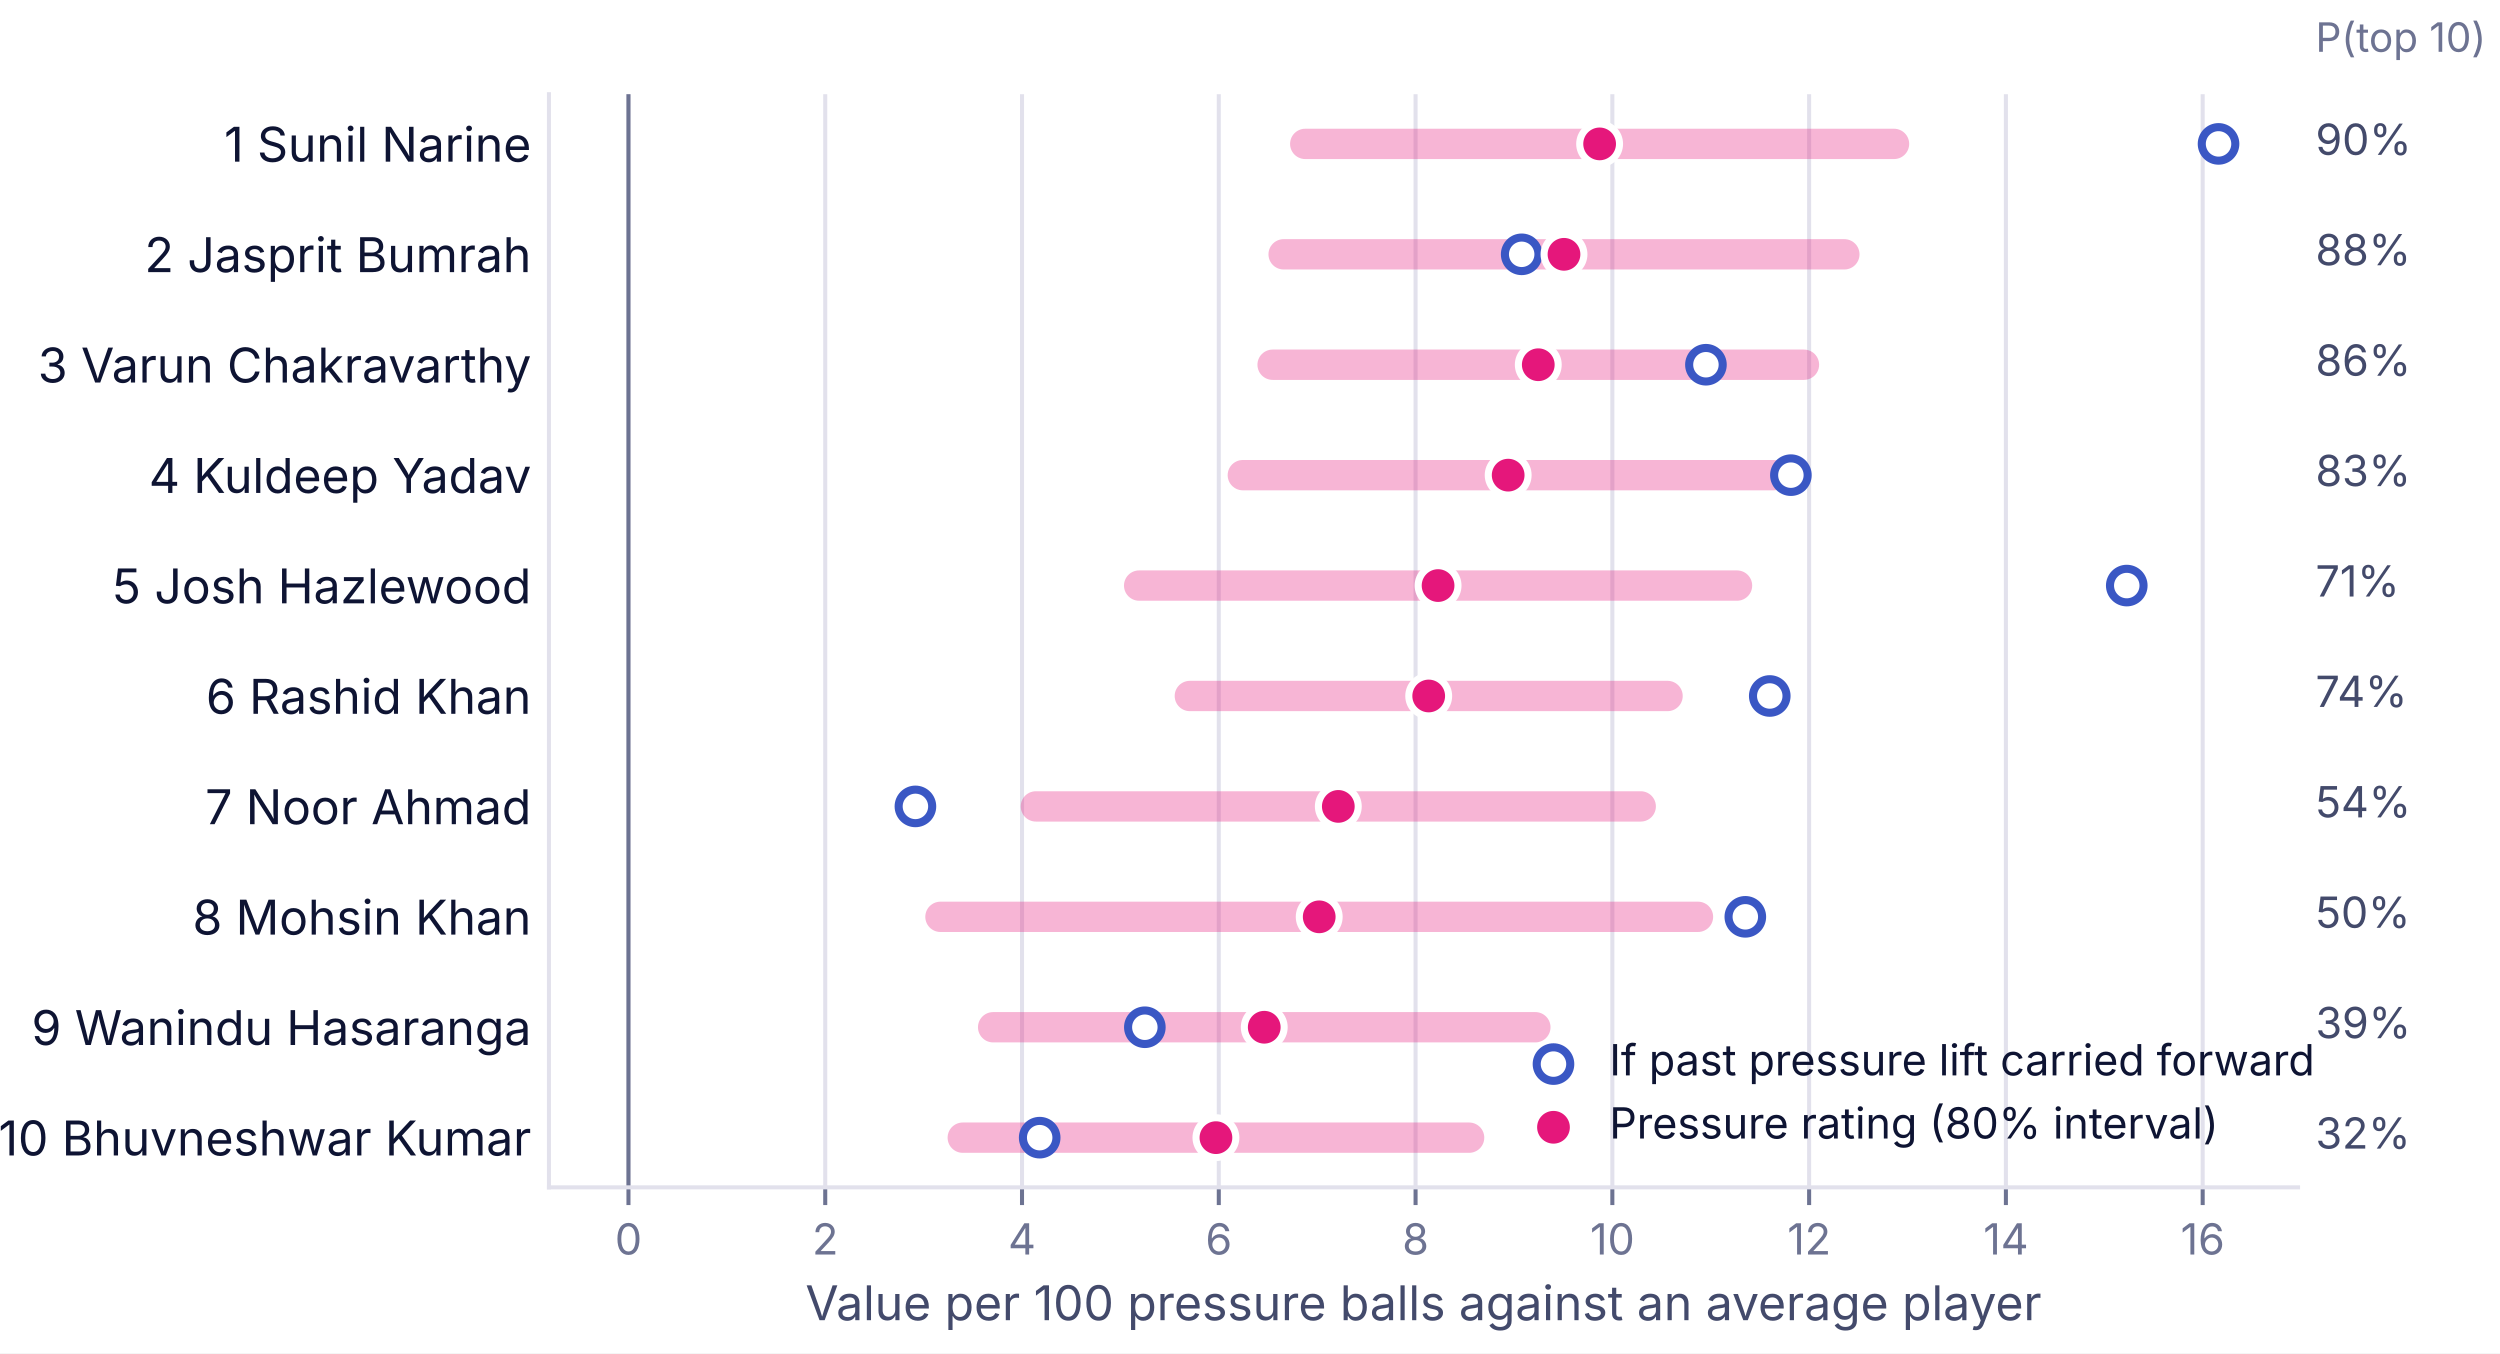
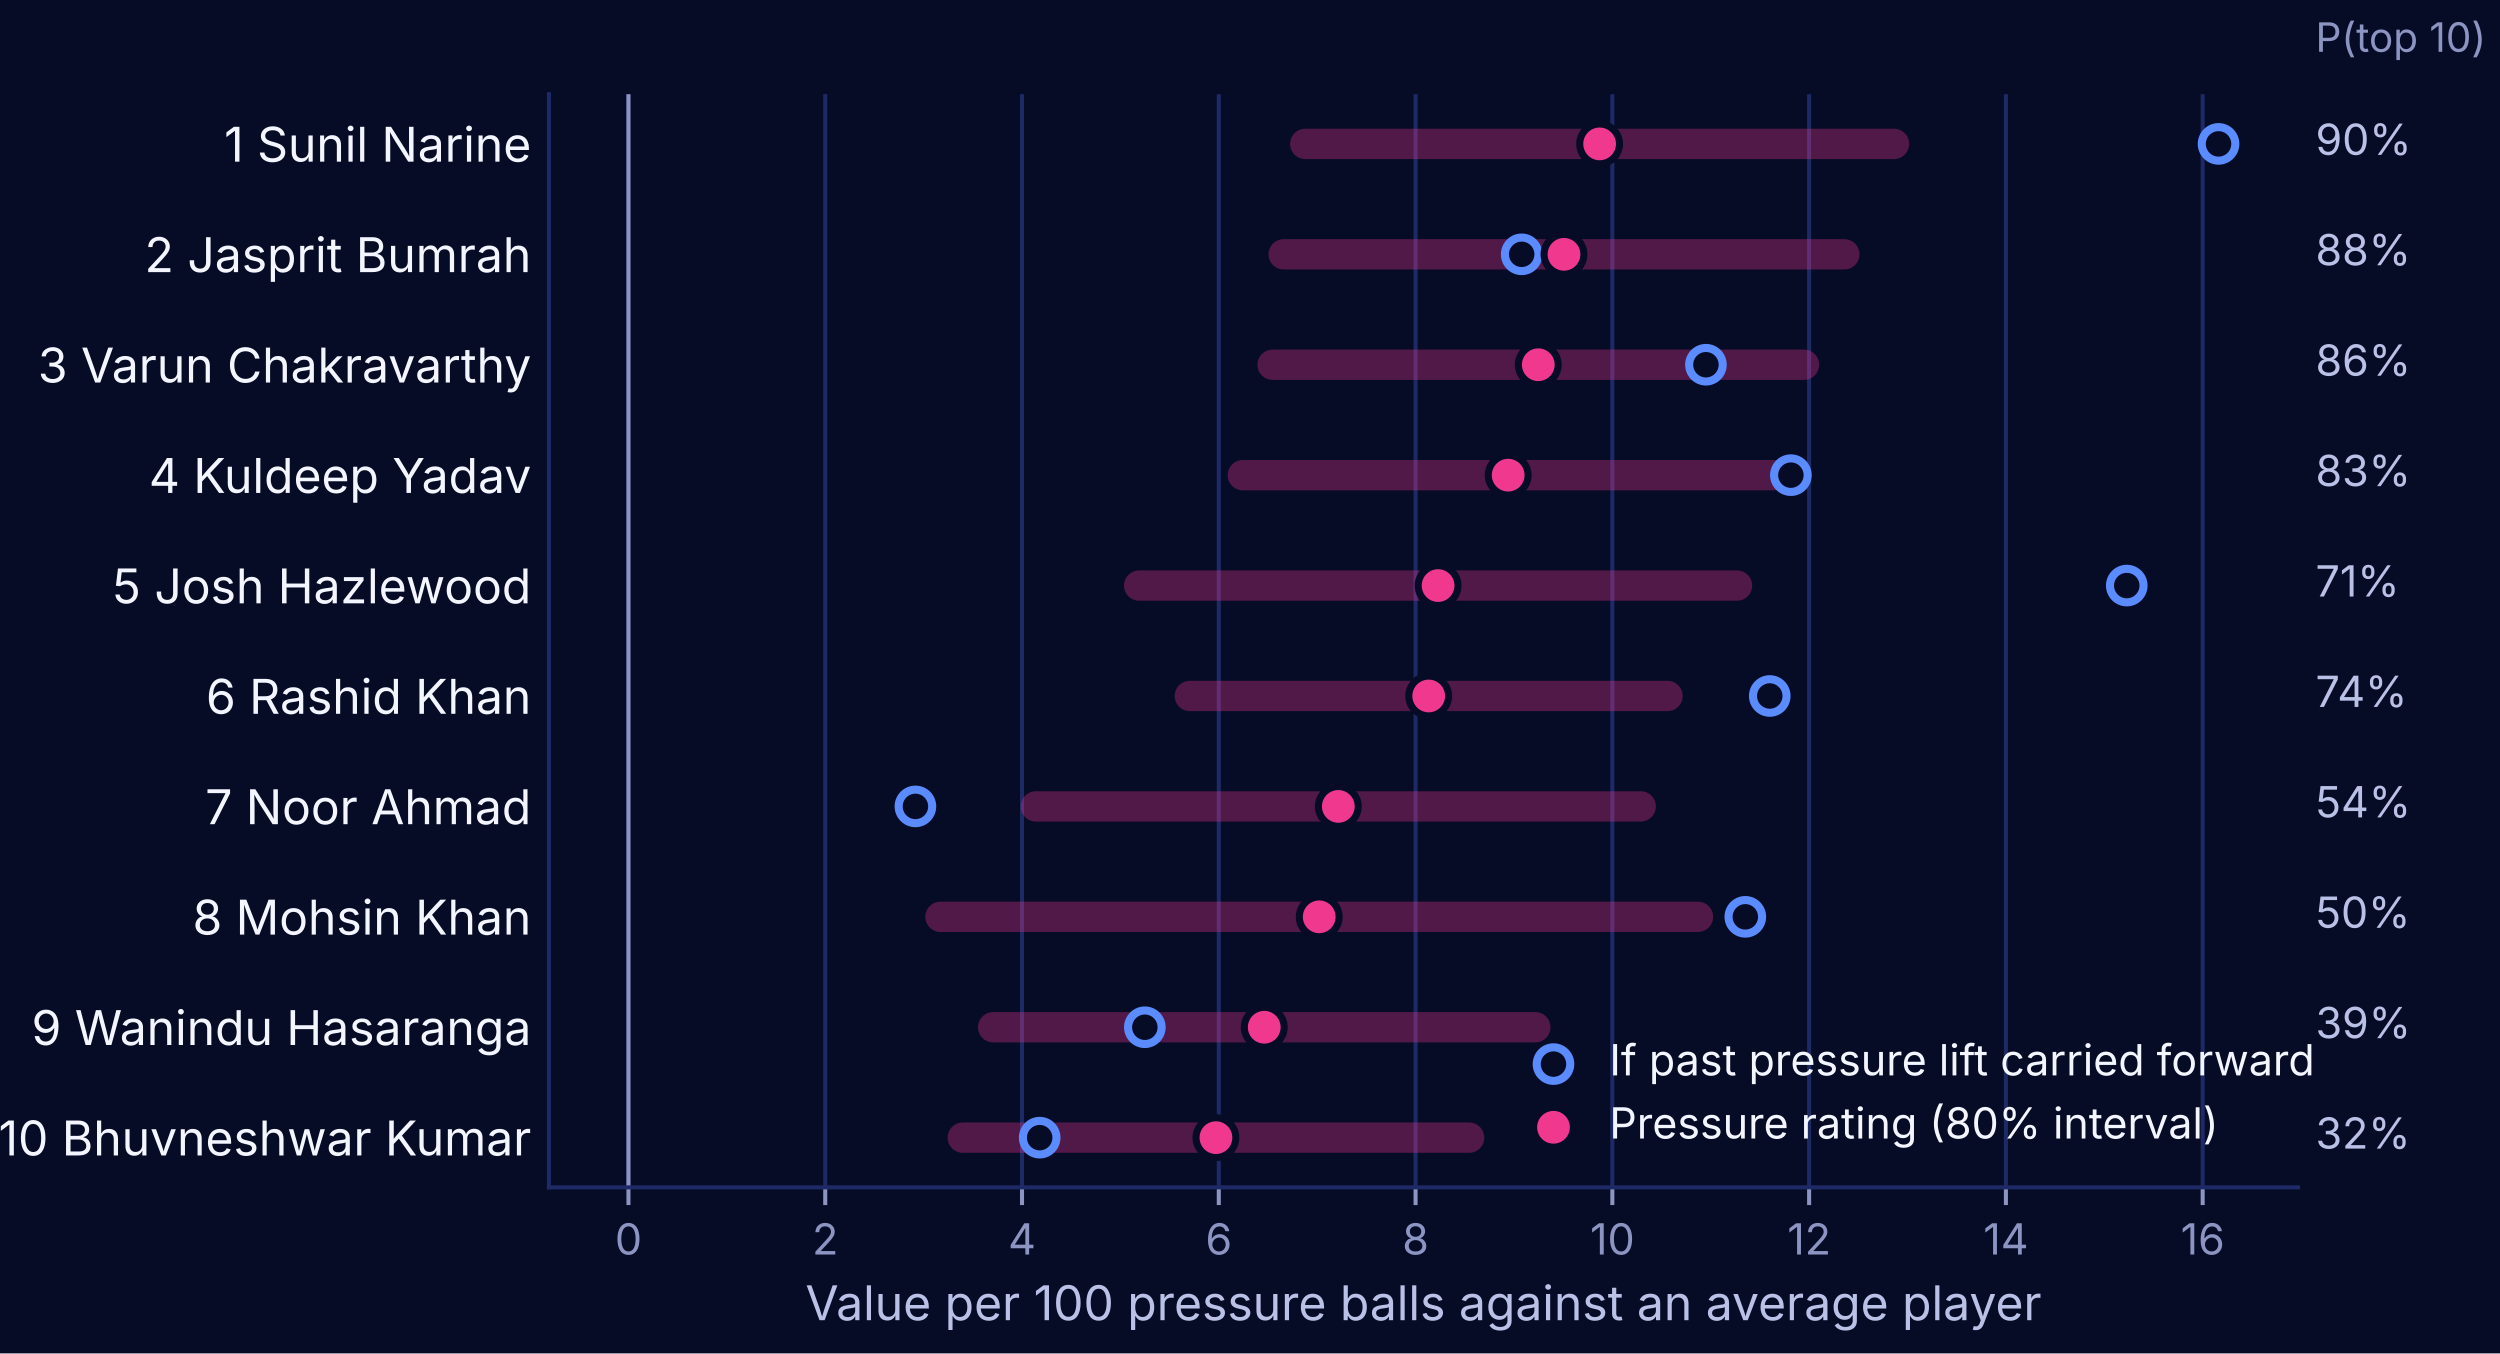
<svg xmlns="http://www.w3.org/2000/svg" xmlns:xlink="http://www.w3.org/1999/xlink" width="494.485pt" height="267.687pt" viewBox="0 0 494.485 267.687" version="1.1">
  <defs>
    <style type="text/css">*{stroke-linejoin: round; stroke-linecap: butt}</style>
  </defs>
  <g id="figure_1">
    <g id="patch_1">
-       <path d="M -0 267.687  L 494.485 267.687  L 494.485 0  L -0 0  z " style="fill: #ffffff" />
+       <path d="M -0 267.687  L 494.485 267.687  L 494.485 0  L -0 0  z " style="fill: #060b26" />
    </g>
    <g id="axes_1">
      <g id="patch_2">
-         <path d="M 108.579 234.851  L 454.539 234.851  L 454.539 18.634  L 108.579 18.634  z " style="fill: #ffffff" />
+         <path d="M 108.579 234.851  L 454.539 234.851  L 454.539 18.634  L 108.579 18.634  z " style="fill: #060b26" />
      </g>
      <g id="matplotlib.axis_1">
        <g id="xtick_1">
          <g id="line2d_1">
-             <path d="M 124.305 234.851  L 124.305 18.634  " clip-path="url(#pd8aaeb9cb4)" style="fill: none; stroke: #e2e1ec; stroke-width: 0.8; stroke-linecap: square" />
+             <path d="M 124.305 234.851  L 124.305 18.634  " clip-path="url(#p5b9e1b38d9)" style="fill: none; stroke: #1e2a66; stroke-width: 0.8; stroke-linecap: square" />
          </g>
          <g id="line2d_2">
            <defs>
-               <path id="m4429bc614d" d="M 0 0  L 0 3.5  " style="stroke: #6d7392; stroke-width: 0.8" />
+               <path id="m7a680eceeb" d="M 0 0  L 0 3.5  " style="stroke: #8c94c2; stroke-width: 0.8" />
            </defs>
            <g>
-               <use xlink:href="#m4429bc614d" x="124.305" y="234.851" style="fill: #6d7392; stroke: #6d7392; stroke-width: 0.8" />
+               <use xlink:href="#m7a680eceeb" x="124.305" y="234.851" style="fill: #8c94c2; stroke: #8c94c2; stroke-width: 0.8" />
            </g>
          </g>
          <g id="text_1">
-             <text style="font-size: 8.5px; font-family: 'Inter', 'Segoe UI', 'Arial', 'DejaVu Sans'; text-anchor: middle; fill: #6d7392" x="124.305" y="248.143" transform="rotate(-0 124.3048 248.1432)">0</text>
+             <text style="font-size: 8.5px; font-family: 'Inter', 'Segoe UI', 'Arial', 'DejaVu Sans'; text-anchor: middle; fill: #8c94c2" x="124.305" y="248.143" transform="rotate(-0 124.3048 248.1432)">0</text>
          </g>
        </g>
        <g id="xtick_2">
          <g id="line2d_3">
-             <path d="M 163.226 234.851  L 163.226 18.634  " clip-path="url(#pd8aaeb9cb4)" style="fill: none; stroke: #e2e1ec; stroke-width: 0.8; stroke-linecap: square" />
+             <path d="M 163.226 234.851  L 163.226 18.634  " clip-path="url(#p5b9e1b38d9)" style="fill: none; stroke: #1e2a66; stroke-width: 0.8; stroke-linecap: square" />
          </g>
          <g id="line2d_4">
            <g>
-               <use xlink:href="#m4429bc614d" x="163.226" y="234.851" style="fill: #6d7392; stroke: #6d7392; stroke-width: 0.8" />
+               <use xlink:href="#m7a680eceeb" x="163.226" y="234.851" style="fill: #8c94c2; stroke: #8c94c2; stroke-width: 0.8" />
            </g>
          </g>
          <g id="text_2">
-             <text style="font-size: 8.5px; font-family: 'Inter', 'Segoe UI', 'Arial', 'DejaVu Sans'; text-anchor: middle; fill: #6d7392" x="163.226" y="248.143" transform="rotate(-0 163.2263 248.1432)">2</text>
+             <text style="font-size: 8.5px; font-family: 'Inter', 'Segoe UI', 'Arial', 'DejaVu Sans'; text-anchor: middle; fill: #8c94c2" x="163.226" y="248.143" transform="rotate(-0 163.2263 248.1432)">2</text>
          </g>
        </g>
        <g id="xtick_3">
          <g id="line2d_5">
-             <path d="M 202.148 234.851  L 202.148 18.634  " clip-path="url(#pd8aaeb9cb4)" style="fill: none; stroke: #e2e1ec; stroke-width: 0.8; stroke-linecap: square" />
+             <path d="M 202.148 234.851  L 202.148 18.634  " clip-path="url(#p5b9e1b38d9)" style="fill: none; stroke: #1e2a66; stroke-width: 0.8; stroke-linecap: square" />
          </g>
          <g id="line2d_6">
            <g>
-               <use xlink:href="#m4429bc614d" x="202.148" y="234.851" style="fill: #6d7392; stroke: #6d7392; stroke-width: 0.8" />
+               <use xlink:href="#m7a680eceeb" x="202.148" y="234.851" style="fill: #8c94c2; stroke: #8c94c2; stroke-width: 0.8" />
            </g>
          </g>
          <g id="text_3">
-             <text style="font-size: 8.5px; font-family: 'Inter', 'Segoe UI', 'Arial', 'DejaVu Sans'; text-anchor: middle; fill: #6d7392" x="202.148" y="248.143" transform="rotate(-0 202.1478 248.1432)">4</text>
+             <text style="font-size: 8.5px; font-family: 'Inter', 'Segoe UI', 'Arial', 'DejaVu Sans'; text-anchor: middle; fill: #8c94c2" x="202.148" y="248.143" transform="rotate(-0 202.1478 248.1432)">4</text>
          </g>
        </g>
        <g id="xtick_4">
          <g id="line2d_7">
-             <path d="M 241.069 234.851  L 241.069 18.634  " clip-path="url(#pd8aaeb9cb4)" style="fill: none; stroke: #e2e1ec; stroke-width: 0.8; stroke-linecap: square" />
+             <path d="M 241.069 234.851  L 241.069 18.634  " clip-path="url(#p5b9e1b38d9)" style="fill: none; stroke: #1e2a66; stroke-width: 0.8; stroke-linecap: square" />
          </g>
          <g id="line2d_8">
            <g>
-               <use xlink:href="#m4429bc614d" x="241.069" y="234.851" style="fill: #6d7392; stroke: #6d7392; stroke-width: 0.8" />
+               <use xlink:href="#m7a680eceeb" x="241.069" y="234.851" style="fill: #8c94c2; stroke: #8c94c2; stroke-width: 0.8" />
            </g>
          </g>
          <g id="text_4">
-             <text style="font-size: 8.5px; font-family: 'Inter', 'Segoe UI', 'Arial', 'DejaVu Sans'; text-anchor: middle; fill: #6d7392" x="241.069" y="248.143" transform="rotate(-0 241.0693 248.1432)">6</text>
+             <text style="font-size: 8.5px; font-family: 'Inter', 'Segoe UI', 'Arial', 'DejaVu Sans'; text-anchor: middle; fill: #8c94c2" x="241.069" y="248.143" transform="rotate(-0 241.0693 248.1432)">6</text>
          </g>
        </g>
        <g id="xtick_5">
          <g id="line2d_9">
-             <path d="M 279.991 234.851  L 279.991 18.634  " clip-path="url(#pd8aaeb9cb4)" style="fill: none; stroke: #e2e1ec; stroke-width: 0.8; stroke-linecap: square" />
+             <path d="M 279.991 234.851  L 279.991 18.634  " clip-path="url(#p5b9e1b38d9)" style="fill: none; stroke: #1e2a66; stroke-width: 0.8; stroke-linecap: square" />
          </g>
          <g id="line2d_10">
            <g>
-               <use xlink:href="#m4429bc614d" x="279.991" y="234.851" style="fill: #6d7392; stroke: #6d7392; stroke-width: 0.8" />
+               <use xlink:href="#m7a680eceeb" x="279.991" y="234.851" style="fill: #8c94c2; stroke: #8c94c2; stroke-width: 0.8" />
            </g>
          </g>
          <g id="text_5">
-             <text style="font-size: 8.5px; font-family: 'Inter', 'Segoe UI', 'Arial', 'DejaVu Sans'; text-anchor: middle; fill: #6d7392" x="279.991" y="248.143" transform="rotate(-0 279.9908 248.1432)">8</text>
+             <text style="font-size: 8.5px; font-family: 'Inter', 'Segoe UI', 'Arial', 'DejaVu Sans'; text-anchor: middle; fill: #8c94c2" x="279.991" y="248.143" transform="rotate(-0 279.9908 248.1432)">8</text>
          </g>
        </g>
        <g id="xtick_6">
          <g id="line2d_11">
-             <path d="M 318.912 234.851  L 318.912 18.634  " clip-path="url(#pd8aaeb9cb4)" style="fill: none; stroke: #e2e1ec; stroke-width: 0.8; stroke-linecap: square" />
+             <path d="M 318.912 234.851  L 318.912 18.634  " clip-path="url(#p5b9e1b38d9)" style="fill: none; stroke: #1e2a66; stroke-width: 0.8; stroke-linecap: square" />
          </g>
          <g id="line2d_12">
            <g>
-               <use xlink:href="#m4429bc614d" x="318.912" y="234.851" style="fill: #6d7392; stroke: #6d7392; stroke-width: 0.8" />
+               <use xlink:href="#m7a680eceeb" x="318.912" y="234.851" style="fill: #8c94c2; stroke: #8c94c2; stroke-width: 0.8" />
            </g>
          </g>
          <g id="text_6">
-             <text style="font-size: 8.5px; font-family: 'Inter', 'Segoe UI', 'Arial', 'DejaVu Sans'; text-anchor: middle; fill: #6d7392" x="318.912" y="248.143" transform="rotate(-0 318.9123 248.1432)">10</text>
+             <text style="font-size: 8.5px; font-family: 'Inter', 'Segoe UI', 'Arial', 'DejaVu Sans'; text-anchor: middle; fill: #8c94c2" x="318.912" y="248.143" transform="rotate(-0 318.9123 248.1432)">10</text>
          </g>
        </g>
        <g id="xtick_7">
          <g id="line2d_13">
-             <path d="M 357.834 234.851  L 357.834 18.634  " clip-path="url(#pd8aaeb9cb4)" style="fill: none; stroke: #e2e1ec; stroke-width: 0.8; stroke-linecap: square" />
+             <path d="M 357.834 234.851  L 357.834 18.634  " clip-path="url(#p5b9e1b38d9)" style="fill: none; stroke: #1e2a66; stroke-width: 0.8; stroke-linecap: square" />
          </g>
          <g id="line2d_14">
            <g>
-               <use xlink:href="#m4429bc614d" x="357.834" y="234.851" style="fill: #6d7392; stroke: #6d7392; stroke-width: 0.8" />
+               <use xlink:href="#m7a680eceeb" x="357.834" y="234.851" style="fill: #8c94c2; stroke: #8c94c2; stroke-width: 0.8" />
            </g>
          </g>
          <g id="text_7">
-             <text style="font-size: 8.5px; font-family: 'Inter', 'Segoe UI', 'Arial', 'DejaVu Sans'; text-anchor: middle; fill: #6d7392" x="357.834" y="248.143" transform="rotate(-0 357.8338 248.1432)">12</text>
+             <text style="font-size: 8.5px; font-family: 'Inter', 'Segoe UI', 'Arial', 'DejaVu Sans'; text-anchor: middle; fill: #8c94c2" x="357.834" y="248.143" transform="rotate(-0 357.8338 248.1432)">12</text>
          </g>
        </g>
        <g id="xtick_8">
          <g id="line2d_15">
-             <path d="M 396.755 234.851  L 396.755 18.634  " clip-path="url(#pd8aaeb9cb4)" style="fill: none; stroke: #e2e1ec; stroke-width: 0.8; stroke-linecap: square" />
+             <path d="M 396.755 234.851  L 396.755 18.634  " clip-path="url(#p5b9e1b38d9)" style="fill: none; stroke: #1e2a66; stroke-width: 0.8; stroke-linecap: square" />
          </g>
          <g id="line2d_16">
            <g>
-               <use xlink:href="#m4429bc614d" x="396.755" y="234.851" style="fill: #6d7392; stroke: #6d7392; stroke-width: 0.8" />
+               <use xlink:href="#m7a680eceeb" x="396.755" y="234.851" style="fill: #8c94c2; stroke: #8c94c2; stroke-width: 0.8" />
            </g>
          </g>
          <g id="text_8">
-             <text style="font-size: 8.5px; font-family: 'Inter', 'Segoe UI', 'Arial', 'DejaVu Sans'; text-anchor: middle; fill: #6d7392" x="396.755" y="248.143" transform="rotate(-0 396.7553 248.1432)">14</text>
+             <text style="font-size: 8.5px; font-family: 'Inter', 'Segoe UI', 'Arial', 'DejaVu Sans'; text-anchor: middle; fill: #8c94c2" x="396.755" y="248.143" transform="rotate(-0 396.7553 248.1432)">14</text>
          </g>
        </g>
        <g id="xtick_9">
          <g id="line2d_17">
-             <path d="M 435.677 234.851  L 435.677 18.634  " clip-path="url(#pd8aaeb9cb4)" style="fill: none; stroke: #e2e1ec; stroke-width: 0.8; stroke-linecap: square" />
+             <path d="M 435.677 234.851  L 435.677 18.634  " clip-path="url(#p5b9e1b38d9)" style="fill: none; stroke: #1e2a66; stroke-width: 0.8; stroke-linecap: square" />
          </g>
          <g id="line2d_18">
            <g>
-               <use xlink:href="#m4429bc614d" x="435.677" y="234.851" style="fill: #6d7392; stroke: #6d7392; stroke-width: 0.8" />
+               <use xlink:href="#m7a680eceeb" x="435.677" y="234.851" style="fill: #8c94c2; stroke: #8c94c2; stroke-width: 0.8" />
            </g>
          </g>
          <g id="text_9">
-             <text style="font-size: 8.5px; font-family: 'Inter', 'Segoe UI', 'Arial', 'DejaVu Sans'; text-anchor: middle; fill: #6d7392" x="435.677" y="248.143" transform="rotate(-0 435.6768 248.1432)">16</text>
+             <text style="font-size: 8.5px; font-family: 'Inter', 'Segoe UI', 'Arial', 'DejaVu Sans'; text-anchor: middle; fill: #8c94c2" x="435.677" y="248.143" transform="rotate(-0 435.6768 248.1432)">16</text>
          </g>
        </g>
        <g id="text_10">
-           <text style="font-size: 9.5px; font-family: 'Inter', 'Segoe UI', 'Arial', 'DejaVu Sans'; text-anchor: middle; fill: #434a6b" x="281.559" y="261.131" transform="rotate(-0 281.5594 261.1311)">Value per 100 pressure balls against an average player</text>
+           <text style="font-size: 9.5px; font-family: 'Inter', 'Segoe UI', 'Arial', 'DejaVu Sans'; text-anchor: middle; fill: #bac1e6" x="281.559" y="261.131" transform="rotate(-0 281.5594 261.1311)">Value per 100 pressure balls against an average player</text>
        </g>
      </g>
      <g id="matplotlib.axis_2">
        <g id="ytick_1">
          <g id="line2d_19" />
          <g id="text_11">
-             <text style="font-size: 9.5px; font-family: 'Inter', 'Segoe UI', 'Arial', 'DejaVu Sans'; text-anchor: end; fill: #0e1433" x="105.079" y="228.539" transform="rotate(-0 105.0794 228.539)">10  Bhuvneshwar Kumar</text>
+             <text style="font-size: 9.5px; font-family: 'Inter', 'Segoe UI', 'Arial', 'DejaVu Sans'; text-anchor: end; fill: #f3f5ff" x="105.079" y="228.539" transform="rotate(-0 105.0794 228.539)">10  Bhuvneshwar Kumar</text>
          </g>
        </g>
        <g id="ytick_2">
          <g id="line2d_20" />
          <g id="text_12">
-             <text style="font-size: 9.5px; font-family: 'Inter', 'Segoe UI', 'Arial', 'DejaVu Sans'; text-anchor: end; fill: #0e1433" x="105.079" y="206.699" transform="rotate(-0 105.0794 206.699)">9  Wanindu Hasaranga</text>
+             <text style="font-size: 9.5px; font-family: 'Inter', 'Segoe UI', 'Arial', 'DejaVu Sans'; text-anchor: end; fill: #f3f5ff" x="105.079" y="206.699" transform="rotate(-0 105.0794 206.699)">9  Wanindu Hasaranga</text>
          </g>
        </g>
        <g id="ytick_3">
          <g id="line2d_21" />
          <g id="text_13">
-             <text style="font-size: 9.5px; font-family: 'Inter', 'Segoe UI', 'Arial', 'DejaVu Sans'; text-anchor: end; fill: #0e1433" x="105.079" y="184.859" transform="rotate(-0 105.0794 184.859)">8  Mohsin Khan</text>
+             <text style="font-size: 9.5px; font-family: 'Inter', 'Segoe UI', 'Arial', 'DejaVu Sans'; text-anchor: end; fill: #f3f5ff" x="105.079" y="184.859" transform="rotate(-0 105.0794 184.859)">8  Mohsin Khan</text>
          </g>
        </g>
        <g id="ytick_4">
          <g id="line2d_22" />
          <g id="text_14">
-             <text style="font-size: 9.5px; font-family: 'Inter', 'Segoe UI', 'Arial', 'DejaVu Sans'; text-anchor: end; fill: #0e1433" x="105.079" y="163.019" transform="rotate(-0 105.0794 163.019)">7  Noor Ahmad</text>
+             <text style="font-size: 9.5px; font-family: 'Inter', 'Segoe UI', 'Arial', 'DejaVu Sans'; text-anchor: end; fill: #f3f5ff" x="105.079" y="163.019" transform="rotate(-0 105.0794 163.019)">7  Noor Ahmad</text>
          </g>
        </g>
        <g id="ytick_5">
          <g id="line2d_23" />
          <g id="text_15">
-             <text style="font-size: 9.5px; font-family: 'Inter', 'Segoe UI', 'Arial', 'DejaVu Sans'; text-anchor: end; fill: #0e1433" x="105.079" y="141.179" transform="rotate(-0 105.0794 141.179)">6  Rashid Khan</text>
+             <text style="font-size: 9.5px; font-family: 'Inter', 'Segoe UI', 'Arial', 'DejaVu Sans'; text-anchor: end; fill: #f3f5ff" x="105.079" y="141.179" transform="rotate(-0 105.0794 141.179)">6  Rashid Khan</text>
          </g>
        </g>
        <g id="ytick_6">
          <g id="line2d_24" />
          <g id="text_16">
-             <text style="font-size: 9.5px; font-family: 'Inter', 'Segoe UI', 'Arial', 'DejaVu Sans'; text-anchor: end; fill: #0e1433" x="105.079" y="119.339" transform="rotate(-0 105.0794 119.339)">5  Josh Hazlewood</text>
+             <text style="font-size: 9.5px; font-family: 'Inter', 'Segoe UI', 'Arial', 'DejaVu Sans'; text-anchor: end; fill: #f3f5ff" x="105.079" y="119.339" transform="rotate(-0 105.0794 119.339)">5  Josh Hazlewood</text>
          </g>
        </g>
        <g id="ytick_7">
          <g id="line2d_25" />
          <g id="text_17">
-             <text style="font-size: 9.5px; font-family: 'Inter', 'Segoe UI', 'Arial', 'DejaVu Sans'; text-anchor: end; fill: #0e1433" x="105.079" y="97.499" transform="rotate(-0 105.0794 97.49898)">4  Kuldeep Yadav</text>
+             <text style="font-size: 9.5px; font-family: 'Inter', 'Segoe UI', 'Arial', 'DejaVu Sans'; text-anchor: end; fill: #f3f5ff" x="105.079" y="97.499" transform="rotate(-0 105.0794 97.49898)">4  Kuldeep Yadav</text>
          </g>
        </g>
        <g id="ytick_8">
          <g id="line2d_26" />
          <g id="text_18">
-             <text style="font-size: 9.5px; font-family: 'Inter', 'Segoe UI', 'Arial', 'DejaVu Sans'; text-anchor: end; fill: #0e1433" x="105.079" y="75.659" transform="rotate(-0 105.0794 75.65898)">3  Varun Chakravarthy</text>
+             <text style="font-size: 9.5px; font-family: 'Inter', 'Segoe UI', 'Arial', 'DejaVu Sans'; text-anchor: end; fill: #f3f5ff" x="105.079" y="75.659" transform="rotate(-0 105.0794 75.65898)">3  Varun Chakravarthy</text>
          </g>
        </g>
        <g id="ytick_9">
          <g id="line2d_27" />
          <g id="text_19">
-             <text style="font-size: 9.5px; font-family: 'Inter', 'Segoe UI', 'Arial', 'DejaVu Sans'; text-anchor: end; fill: #0e1433" x="105.079" y="53.819" transform="rotate(-0 105.0794 53.81898)">2  Jasprit Bumrah</text>
+             <text style="font-size: 9.5px; font-family: 'Inter', 'Segoe UI', 'Arial', 'DejaVu Sans'; text-anchor: end; fill: #f3f5ff" x="105.079" y="53.819" transform="rotate(-0 105.0794 53.81898)">2  Jasprit Bumrah</text>
          </g>
        </g>
        <g id="ytick_10">
          <g id="line2d_28" />
          <g id="text_20">
-             <text style="font-size: 9.5px; font-family: 'Inter', 'Segoe UI', 'Arial', 'DejaVu Sans'; text-anchor: end; fill: #0e1433" x="105.079" y="31.979" transform="rotate(-0 105.0794 31.97898)">1  Sunil Narine</text>
+             <text style="font-size: 9.5px; font-family: 'Inter', 'Segoe UI', 'Arial', 'DejaVu Sans'; text-anchor: end; fill: #f3f5ff" x="105.079" y="31.979" transform="rotate(-0 105.0794 31.97898)">1  Sunil Narine</text>
          </g>
        </g>
      </g>
      <g id="LineCollection_1">
-         <path d="M 190.429 225.023  L 290.581 225.023  " clip-path="url(#pd8aaeb9cb4)" style="fill: none; stroke: #e5177b; stroke-opacity: 0.32; stroke-width: 6; stroke-linecap: round" />
-         <path d="M 196.436 203.183  L 303.684 203.183  " clip-path="url(#pd8aaeb9cb4)" style="fill: none; stroke: #e5177b; stroke-opacity: 0.32; stroke-width: 6; stroke-linecap: round" />
-         <path d="M 186.017 181.343  L 335.849 181.343  " clip-path="url(#pd8aaeb9cb4)" style="fill: none; stroke: #e5177b; stroke-opacity: 0.32; stroke-width: 6; stroke-linecap: round" />
-         <path d="M 204.894 159.502  L 324.525 159.502  " clip-path="url(#pd8aaeb9cb4)" style="fill: none; stroke: #e5177b; stroke-opacity: 0.32; stroke-width: 6; stroke-linecap: round" />
-         <path d="M 235.344 137.662  L 329.832 137.662  " clip-path="url(#pd8aaeb9cb4)" style="fill: none; stroke: #e5177b; stroke-opacity: 0.32; stroke-width: 6; stroke-linecap: round" />
-         <path d="M 225.316 115.823  L 343.571 115.823  " clip-path="url(#pd8aaeb9cb4)" style="fill: none; stroke: #e5177b; stroke-opacity: 0.32; stroke-width: 6; stroke-linecap: round" />
-         <path d="M 245.824 93.983  L 350.791 93.983  " clip-path="url(#pd8aaeb9cb4)" style="fill: none; stroke: #e5177b; stroke-opacity: 0.32; stroke-width: 6; stroke-linecap: round" />
-         <path d="M 251.714 72.142  L 356.812 72.142  " clip-path="url(#pd8aaeb9cb4)" style="fill: none; stroke: #e5177b; stroke-opacity: 0.32; stroke-width: 6; stroke-linecap: round" />
-         <path d="M 253.896 50.303  L 364.801 50.303  " clip-path="url(#pd8aaeb9cb4)" style="fill: none; stroke: #e5177b; stroke-opacity: 0.32; stroke-width: 6; stroke-linecap: round" />
-         <path d="M 258.169 28.462  L 374.625 28.462  " clip-path="url(#pd8aaeb9cb4)" style="fill: none; stroke: #e5177b; stroke-opacity: 0.32; stroke-width: 6; stroke-linecap: round" />
+         <path d="M 190.429 225.023  L 290.581 225.023  " clip-path="url(#p5b9e1b38d9)" style="fill: none; stroke: #f0388f; stroke-opacity: 0.32; stroke-width: 6; stroke-linecap: round" />
+         <path d="M 196.436 203.183  L 303.684 203.183  " clip-path="url(#p5b9e1b38d9)" style="fill: none; stroke: #f0388f; stroke-opacity: 0.32; stroke-width: 6; stroke-linecap: round" />
+         <path d="M 186.017 181.343  L 335.849 181.343  " clip-path="url(#p5b9e1b38d9)" style="fill: none; stroke: #f0388f; stroke-opacity: 0.32; stroke-width: 6; stroke-linecap: round" />
+         <path d="M 204.894 159.502  L 324.525 159.502  " clip-path="url(#p5b9e1b38d9)" style="fill: none; stroke: #f0388f; stroke-opacity: 0.32; stroke-width: 6; stroke-linecap: round" />
+         <path d="M 235.344 137.662  L 329.832 137.662  " clip-path="url(#p5b9e1b38d9)" style="fill: none; stroke: #f0388f; stroke-opacity: 0.32; stroke-width: 6; stroke-linecap: round" />
+         <path d="M 225.316 115.823  L 343.571 115.823  " clip-path="url(#p5b9e1b38d9)" style="fill: none; stroke: #f0388f; stroke-opacity: 0.32; stroke-width: 6; stroke-linecap: round" />
+         <path d="M 245.824 93.983  L 350.791 93.983  " clip-path="url(#p5b9e1b38d9)" style="fill: none; stroke: #f0388f; stroke-opacity: 0.32; stroke-width: 6; stroke-linecap: round" />
+         <path d="M 251.714 72.142  L 356.812 72.142  " clip-path="url(#p5b9e1b38d9)" style="fill: none; stroke: #f0388f; stroke-opacity: 0.32; stroke-width: 6; stroke-linecap: round" />
+         <path d="M 253.896 50.303  L 364.801 50.303  " clip-path="url(#p5b9e1b38d9)" style="fill: none; stroke: #f0388f; stroke-opacity: 0.32; stroke-width: 6; stroke-linecap: round" />
+         <path d="M 258.169 28.462  L 374.625 28.462  " clip-path="url(#p5b9e1b38d9)" style="fill: none; stroke: #f0388f; stroke-opacity: 0.32; stroke-width: 6; stroke-linecap: round" />
      </g>
      <g id="line2d_29">
-         <path d="M 124.305 234.851  L 124.305 18.634  " clip-path="url(#pd8aaeb9cb4)" style="fill: none; stroke: #6d7392; stroke-width: 0.8; stroke-linecap: square" />
+         <path d="M 124.305 234.851  L 124.305 18.634  " clip-path="url(#p5b9e1b38d9)" style="fill: none; stroke: #8c94c2; stroke-width: 0.8; stroke-linecap: square" />
      </g>
      <g id="patch_3">
-         <path d="M 108.579 234.851  L 108.579 18.634  " style="fill: none; stroke: #e2e1ec; stroke-width: 0.8; stroke-linejoin: miter; stroke-linecap: square" />
+         <path d="M 108.579 234.851  L 108.579 18.634  " style="fill: none; stroke: #1e2a66; stroke-width: 0.8; stroke-linejoin: miter; stroke-linecap: square" />
      </g>
      <g id="patch_4">
-         <path d="M 108.579 234.851  L 454.539 234.851  " style="fill: none; stroke: #e2e1ec; stroke-width: 0.8; stroke-linejoin: miter; stroke-linecap: square" />
+         <path d="M 108.579 234.851  L 454.539 234.851  " style="fill: none; stroke: #1e2a66; stroke-width: 0.8; stroke-linejoin: miter; stroke-linecap: square" />
      </g>
      <g id="PathCollection_1">
        <defs>
-           <path id="mdf7b73de52" d="M 0 3.317  C 0.88 3.317 1.723 2.967 2.345 2.345  C 2.967 1.723 3.317 0.88 3.317 0  C 3.317 -0.88 2.967 -1.723 2.345 -2.345  C 1.723 -2.967 0.88 -3.317 0 -3.317  C -0.88 -3.317 -1.723 -2.967 -2.345 -2.345  C -2.967 -1.723 -3.317 -0.88 -3.317 0  C -3.317 0.88 -2.967 1.723 -2.345 2.345  C -1.723 2.967 -0.88 3.317 0 3.317  z " style="stroke: #3a57c4; stroke-width: 1.6" />
+           <path id="ma0cbdd6294" d="M 0 3.317  C 0.88 3.317 1.723 2.967 2.345 2.345  C 2.967 1.723 3.317 0.88 3.317 0  C 3.317 -0.88 2.967 -1.723 2.345 -2.345  C 1.723 -2.967 0.88 -3.317 0 -3.317  C -0.88 -3.317 -1.723 -2.967 -2.345 -2.345  C -2.967 -1.723 -3.317 -0.88 -3.317 0  C -3.317 0.88 -2.967 1.723 -2.345 2.345  C -1.723 2.967 -0.88 3.317 0 3.317  z " style="stroke: #5b8cff; stroke-width: 1.6" />
        </defs>
-         <g clip-path="url(#pd8aaeb9cb4)">
-           <use xlink:href="#mdf7b73de52" x="205.643" y="225.023" style="fill: #ffffff; stroke: #3a57c4; stroke-width: 1.6" />
-           <use xlink:href="#mdf7b73de52" x="226.443" y="203.183" style="fill: #ffffff; stroke: #3a57c4; stroke-width: 1.6" />
-           <use xlink:href="#mdf7b73de52" x="345.214" y="181.343" style="fill: #ffffff; stroke: #3a57c4; stroke-width: 1.6" />
-           <use xlink:href="#mdf7b73de52" x="181.064" y="159.502" style="fill: #ffffff; stroke: #3a57c4; stroke-width: 1.6" />
-           <use xlink:href="#mdf7b73de52" x="350.048" y="137.662" style="fill: #ffffff; stroke: #3a57c4; stroke-width: 1.6" />
-           <use xlink:href="#mdf7b73de52" x="420.661" y="115.823" style="fill: #ffffff; stroke: #3a57c4; stroke-width: 1.6" />
-           <use xlink:href="#mdf7b73de52" x="354.226" y="93.983" style="fill: #ffffff; stroke: #3a57c4; stroke-width: 1.6" />
-           <use xlink:href="#mdf7b73de52" x="337.423" y="72.142" style="fill: #ffffff; stroke: #3a57c4; stroke-width: 1.6" />
-           <use xlink:href="#mdf7b73de52" x="300.979" y="50.303" style="fill: #ffffff; stroke: #3a57c4; stroke-width: 1.6" />
-           <use xlink:href="#mdf7b73de52" x="438.814" y="28.462" style="fill: #ffffff; stroke: #3a57c4; stroke-width: 1.6" />
+         <g clip-path="url(#p5b9e1b38d9)">
+           <use xlink:href="#ma0cbdd6294" x="205.643" y="225.023" style="fill: #060b26; stroke: #5b8cff; stroke-width: 1.6" />
+           <use xlink:href="#ma0cbdd6294" x="226.443" y="203.183" style="fill: #060b26; stroke: #5b8cff; stroke-width: 1.6" />
+           <use xlink:href="#ma0cbdd6294" x="345.214" y="181.343" style="fill: #060b26; stroke: #5b8cff; stroke-width: 1.6" />
+           <use xlink:href="#ma0cbdd6294" x="181.064" y="159.502" style="fill: #060b26; stroke: #5b8cff; stroke-width: 1.6" />
+           <use xlink:href="#ma0cbdd6294" x="350.048" y="137.662" style="fill: #060b26; stroke: #5b8cff; stroke-width: 1.6" />
+           <use xlink:href="#ma0cbdd6294" x="420.661" y="115.823" style="fill: #060b26; stroke: #5b8cff; stroke-width: 1.6" />
+           <use xlink:href="#ma0cbdd6294" x="354.226" y="93.983" style="fill: #060b26; stroke: #5b8cff; stroke-width: 1.6" />
+           <use xlink:href="#ma0cbdd6294" x="337.423" y="72.142" style="fill: #060b26; stroke: #5b8cff; stroke-width: 1.6" />
+           <use xlink:href="#ma0cbdd6294" x="300.979" y="50.303" style="fill: #060b26; stroke: #5b8cff; stroke-width: 1.6" />
+           <use xlink:href="#ma0cbdd6294" x="438.814" y="28.462" style="fill: #060b26; stroke: #5b8cff; stroke-width: 1.6" />
        </g>
      </g>
      <g id="text_21">
-         <text style="font-size: 8.5px; font-family: 'Inter', 'Segoe UI', 'Arial', 'DejaVu Sans'; text-anchor: start; fill: #434a6b" x="457.999" y="227.191" transform="rotate(-0 457.999 227.1913)">32%</text>
+         <text style="font-size: 8.5px; font-family: 'Inter', 'Segoe UI', 'Arial', 'DejaVu Sans'; text-anchor: start; fill: #bac1e6" x="457.999" y="227.191" transform="rotate(-0 457.999 227.1913)">32%</text>
      </g>
      <g id="text_22">
-         <text style="font-size: 8.5px; font-family: 'Inter', 'Segoe UI', 'Arial', 'DejaVu Sans'; text-anchor: start; fill: #434a6b" x="457.999" y="205.351" transform="rotate(-0 457.999 205.3513)">39%</text>
+         <text style="font-size: 8.5px; font-family: 'Inter', 'Segoe UI', 'Arial', 'DejaVu Sans'; text-anchor: start; fill: #bac1e6" x="457.999" y="205.351" transform="rotate(-0 457.999 205.3513)">39%</text>
      </g>
      <g id="text_23">
-         <text style="font-size: 8.5px; font-family: 'Inter', 'Segoe UI', 'Arial', 'DejaVu Sans'; text-anchor: start; fill: #434a6b" x="457.999" y="183.511" transform="rotate(-0 457.999 183.5113)">50%</text>
+         <text style="font-size: 8.5px; font-family: 'Inter', 'Segoe UI', 'Arial', 'DejaVu Sans'; text-anchor: start; fill: #bac1e6" x="457.999" y="183.511" transform="rotate(-0 457.999 183.5113)">50%</text>
      </g>
      <g id="text_24">
-         <text style="font-size: 8.5px; font-family: 'Inter', 'Segoe UI', 'Arial', 'DejaVu Sans'; text-anchor: start; fill: #434a6b" x="457.999" y="161.671" transform="rotate(-0 457.999 161.6713)">54%</text>
+         <text style="font-size: 8.5px; font-family: 'Inter', 'Segoe UI', 'Arial', 'DejaVu Sans'; text-anchor: start; fill: #bac1e6" x="457.999" y="161.671" transform="rotate(-0 457.999 161.6713)">54%</text>
      </g>
      <g id="text_25">
-         <text style="font-size: 8.5px; font-family: 'Inter', 'Segoe UI', 'Arial', 'DejaVu Sans'; text-anchor: start; fill: #434a6b" x="457.999" y="139.831" transform="rotate(-0 457.999 139.8313)">74%</text>
+         <text style="font-size: 8.5px; font-family: 'Inter', 'Segoe UI', 'Arial', 'DejaVu Sans'; text-anchor: start; fill: #bac1e6" x="457.999" y="139.831" transform="rotate(-0 457.999 139.8313)">74%</text>
      </g>
      <g id="text_26">
-         <text style="font-size: 8.5px; font-family: 'Inter', 'Segoe UI', 'Arial', 'DejaVu Sans'; text-anchor: start; fill: #434a6b" x="457.999" y="117.991" transform="rotate(-0 457.999 117.9913)">71%</text>
+         <text style="font-size: 8.5px; font-family: 'Inter', 'Segoe UI', 'Arial', 'DejaVu Sans'; text-anchor: start; fill: #bac1e6" x="457.999" y="117.991" transform="rotate(-0 457.999 117.9913)">71%</text>
      </g>
      <g id="text_27">
-         <text style="font-size: 8.5px; font-family: 'Inter', 'Segoe UI', 'Arial', 'DejaVu Sans'; text-anchor: start; fill: #434a6b" x="457.999" y="96.151" transform="rotate(-0 457.999 96.15133)">83%</text>
+         <text style="font-size: 8.5px; font-family: 'Inter', 'Segoe UI', 'Arial', 'DejaVu Sans'; text-anchor: start; fill: #bac1e6" x="457.999" y="96.151" transform="rotate(-0 457.999 96.15133)">83%</text>
      </g>
      <g id="text_28">
-         <text style="font-size: 8.5px; font-family: 'Inter', 'Segoe UI', 'Arial', 'DejaVu Sans'; text-anchor: start; fill: #434a6b" x="457.999" y="74.311" transform="rotate(-0 457.999 74.31133)">86%</text>
+         <text style="font-size: 8.5px; font-family: 'Inter', 'Segoe UI', 'Arial', 'DejaVu Sans'; text-anchor: start; fill: #bac1e6" x="457.999" y="74.311" transform="rotate(-0 457.999 74.31133)">86%</text>
      </g>
      <g id="text_29">
-         <text style="font-size: 8.5px; font-family: 'Inter', 'Segoe UI', 'Arial', 'DejaVu Sans'; text-anchor: start; fill: #434a6b" x="457.999" y="52.471" transform="rotate(-0 457.999 52.47133)">88%</text>
+         <text style="font-size: 8.5px; font-family: 'Inter', 'Segoe UI', 'Arial', 'DejaVu Sans'; text-anchor: start; fill: #bac1e6" x="457.999" y="52.471" transform="rotate(-0 457.999 52.47133)">88%</text>
      </g>
      <g id="text_30">
-         <text style="font-size: 8.5px; font-family: 'Inter', 'Segoe UI', 'Arial', 'DejaVu Sans'; text-anchor: start; fill: #434a6b" x="457.999" y="30.631" transform="rotate(-0 457.999 30.63133)">90%</text>
+         <text style="font-size: 8.5px; font-family: 'Inter', 'Segoe UI', 'Arial', 'DejaVu Sans'; text-anchor: start; fill: #bac1e6" x="457.999" y="30.631" transform="rotate(-0 457.999 30.63133)">90%</text>
      </g>
      <g id="text_31">
-         <text style="font-size: 8px; font-family: 'Inter', 'Segoe UI', 'Arial', 'DejaVu Sans'; text-anchor: start; fill: #6d7392" x="457.999" y="10.242" transform="rotate(-0 457.999 10.2425)">P(top 10)</text>
+         <text style="font-size: 8px; font-family: 'Inter', 'Segoe UI', 'Arial', 'DejaVu Sans'; text-anchor: start; fill: #8c94c2" x="457.999" y="10.242" transform="rotate(-0 457.999 10.2425)">P(top 10)</text>
      </g>
      <g id="PathCollection_2">
        <defs>
-           <path id="m9af9bd01de" d="M 0 3.937  C 1.044 3.937 2.046 3.522 2.784 2.784  C 3.522 2.046 3.937 1.044 3.937 0  C 3.937 -1.044 3.522 -2.046 2.784 -2.784  C 2.046 -3.522 1.044 -3.937 0 -3.937  C -1.044 -3.937 -2.046 -3.522 -2.784 -2.784  C -3.522 -2.046 -3.937 -1.044 -3.937 0  C -3.937 1.044 -3.522 2.046 -2.784 2.784  C -2.046 3.522 -1.044 3.937 0 3.937  z " style="stroke: #ffffff; stroke-width: 1.4" />
+           <path id="m2edc3314dc" d="M 0 3.937  C 1.044 3.937 2.046 3.522 2.784 2.784  C 3.522 2.046 3.937 1.044 3.937 0  C 3.937 -1.044 3.522 -2.046 2.784 -2.784  C 2.046 -3.522 1.044 -3.937 0 -3.937  C -1.044 -3.937 -2.046 -3.522 -2.784 -2.784  C -3.522 -2.046 -3.937 -1.044 -3.937 0  C -3.937 1.044 -3.522 2.046 -2.784 2.784  C -2.046 3.522 -1.044 3.937 0 3.937  z " style="stroke: #060b26; stroke-width: 1.4" />
        </defs>
-         <g clip-path="url(#pd8aaeb9cb4)">
-           <use xlink:href="#m9af9bd01de" x="240.505" y="225.023" style="fill: #e5177b; stroke: #ffffff; stroke-width: 1.4" />
-           <use xlink:href="#m9af9bd01de" x="250.06" y="203.183" style="fill: #e5177b; stroke: #ffffff; stroke-width: 1.4" />
-           <use xlink:href="#m9af9bd01de" x="260.933" y="181.343" style="fill: #e5177b; stroke: #ffffff; stroke-width: 1.4" />
-           <use xlink:href="#m9af9bd01de" x="264.71" y="159.502" style="fill: #e5177b; stroke: #ffffff; stroke-width: 1.4" />
-           <use xlink:href="#m9af9bd01de" x="282.589" y="137.662" style="fill: #e5177b; stroke: #ffffff; stroke-width: 1.4" />
-           <use xlink:href="#m9af9bd01de" x="284.443" y="115.823" style="fill: #e5177b; stroke: #ffffff; stroke-width: 1.4" />
-           <use xlink:href="#m9af9bd01de" x="298.307" y="93.983" style="fill: #e5177b; stroke: #ffffff; stroke-width: 1.4" />
-           <use xlink:href="#m9af9bd01de" x="304.262" y="72.142" style="fill: #e5177b; stroke: #ffffff; stroke-width: 1.4" />
-           <use xlink:href="#m9af9bd01de" x="309.349" y="50.303" style="fill: #e5177b; stroke: #ffffff; stroke-width: 1.4" />
-           <use xlink:href="#m9af9bd01de" x="316.396" y="28.462" style="fill: #e5177b; stroke: #ffffff; stroke-width: 1.4" />
+         <g clip-path="url(#p5b9e1b38d9)">
+           <use xlink:href="#m2edc3314dc" x="240.505" y="225.023" style="fill: #f0388f; stroke: #060b26; stroke-width: 1.4" />
+           <use xlink:href="#m2edc3314dc" x="250.06" y="203.183" style="fill: #f0388f; stroke: #060b26; stroke-width: 1.4" />
+           <use xlink:href="#m2edc3314dc" x="260.933" y="181.343" style="fill: #f0388f; stroke: #060b26; stroke-width: 1.4" />
+           <use xlink:href="#m2edc3314dc" x="264.71" y="159.502" style="fill: #f0388f; stroke: #060b26; stroke-width: 1.4" />
+           <use xlink:href="#m2edc3314dc" x="282.589" y="137.662" style="fill: #f0388f; stroke: #060b26; stroke-width: 1.4" />
+           <use xlink:href="#m2edc3314dc" x="284.443" y="115.823" style="fill: #f0388f; stroke: #060b26; stroke-width: 1.4" />
+           <use xlink:href="#m2edc3314dc" x="298.307" y="93.983" style="fill: #f0388f; stroke: #060b26; stroke-width: 1.4" />
+           <use xlink:href="#m2edc3314dc" x="304.262" y="72.142" style="fill: #f0388f; stroke: #060b26; stroke-width: 1.4" />
+           <use xlink:href="#m2edc3314dc" x="309.349" y="50.303" style="fill: #f0388f; stroke: #060b26; stroke-width: 1.4" />
+           <use xlink:href="#m2edc3314dc" x="316.396" y="28.462" style="fill: #f0388f; stroke: #060b26; stroke-width: 1.4" />
        </g>
      </g>
      <g id="legend_1">
        <g id="PathCollection_3">
          <g>
-             <use xlink:href="#mdf7b73de52" x="307.27" y="210.471" style="fill: #ffffff; stroke: #3a57c4; stroke-width: 1.6" />
+             <use xlink:href="#ma0cbdd6294" x="307.27" y="210.471" style="fill: #060b26; stroke: #5b8cff; stroke-width: 1.6" />
          </g>
        </g>
        <g id="text_32">
-           <text style="font-size: 8.5px; font-family: 'Inter', 'Segoe UI', 'Arial', 'DejaVu Sans'; text-anchor: start; fill: #0e1433" x="318.32" y="212.703" transform="rotate(-0 318.3202 212.7027)">If past pressure lift carried forward</text>
+           <text style="font-size: 8.5px; font-family: 'Inter', 'Segoe UI', 'Arial', 'DejaVu Sans'; text-anchor: start; fill: #f3f5ff" x="318.32" y="212.703" transform="rotate(-0 318.3202 212.7027)">If past pressure lift carried forward</text>
        </g>
        <g id="PathCollection_4">
          <g>
-             <use xlink:href="#m9af9bd01de" x="307.27" y="222.969" style="fill: #e5177b; stroke: #ffffff; stroke-width: 1.4" />
+             <use xlink:href="#m2edc3314dc" x="307.27" y="222.969" style="fill: #f0388f; stroke: #060b26; stroke-width: 1.4" />
          </g>
        </g>
        <g id="text_33">
-           <text style="font-size: 8.5px; font-family: 'Inter', 'Segoe UI', 'Arial', 'DejaVu Sans'; text-anchor: start; fill: #0e1433" x="318.32" y="225.2" transform="rotate(-0 318.3202 225.2003)">Pressure rating (80% interval)</text>
+           <text style="font-size: 8.5px; font-family: 'Inter', 'Segoe UI', 'Arial', 'DejaVu Sans'; text-anchor: start; fill: #f3f5ff" x="318.32" y="225.2" transform="rotate(-0 318.3202 225.2003)">Pressure rating (80% interval)</text>
        </g>
      </g>
    </g>
  </g>
  <defs>
-     <clipPath id="pd8aaeb9cb4">
+     <clipPath id="p5b9e1b38d9">
      <rect x="108.579" y="18.634" width="345.96" height="216.216" />
    </clipPath>
  </defs>
</svg>
